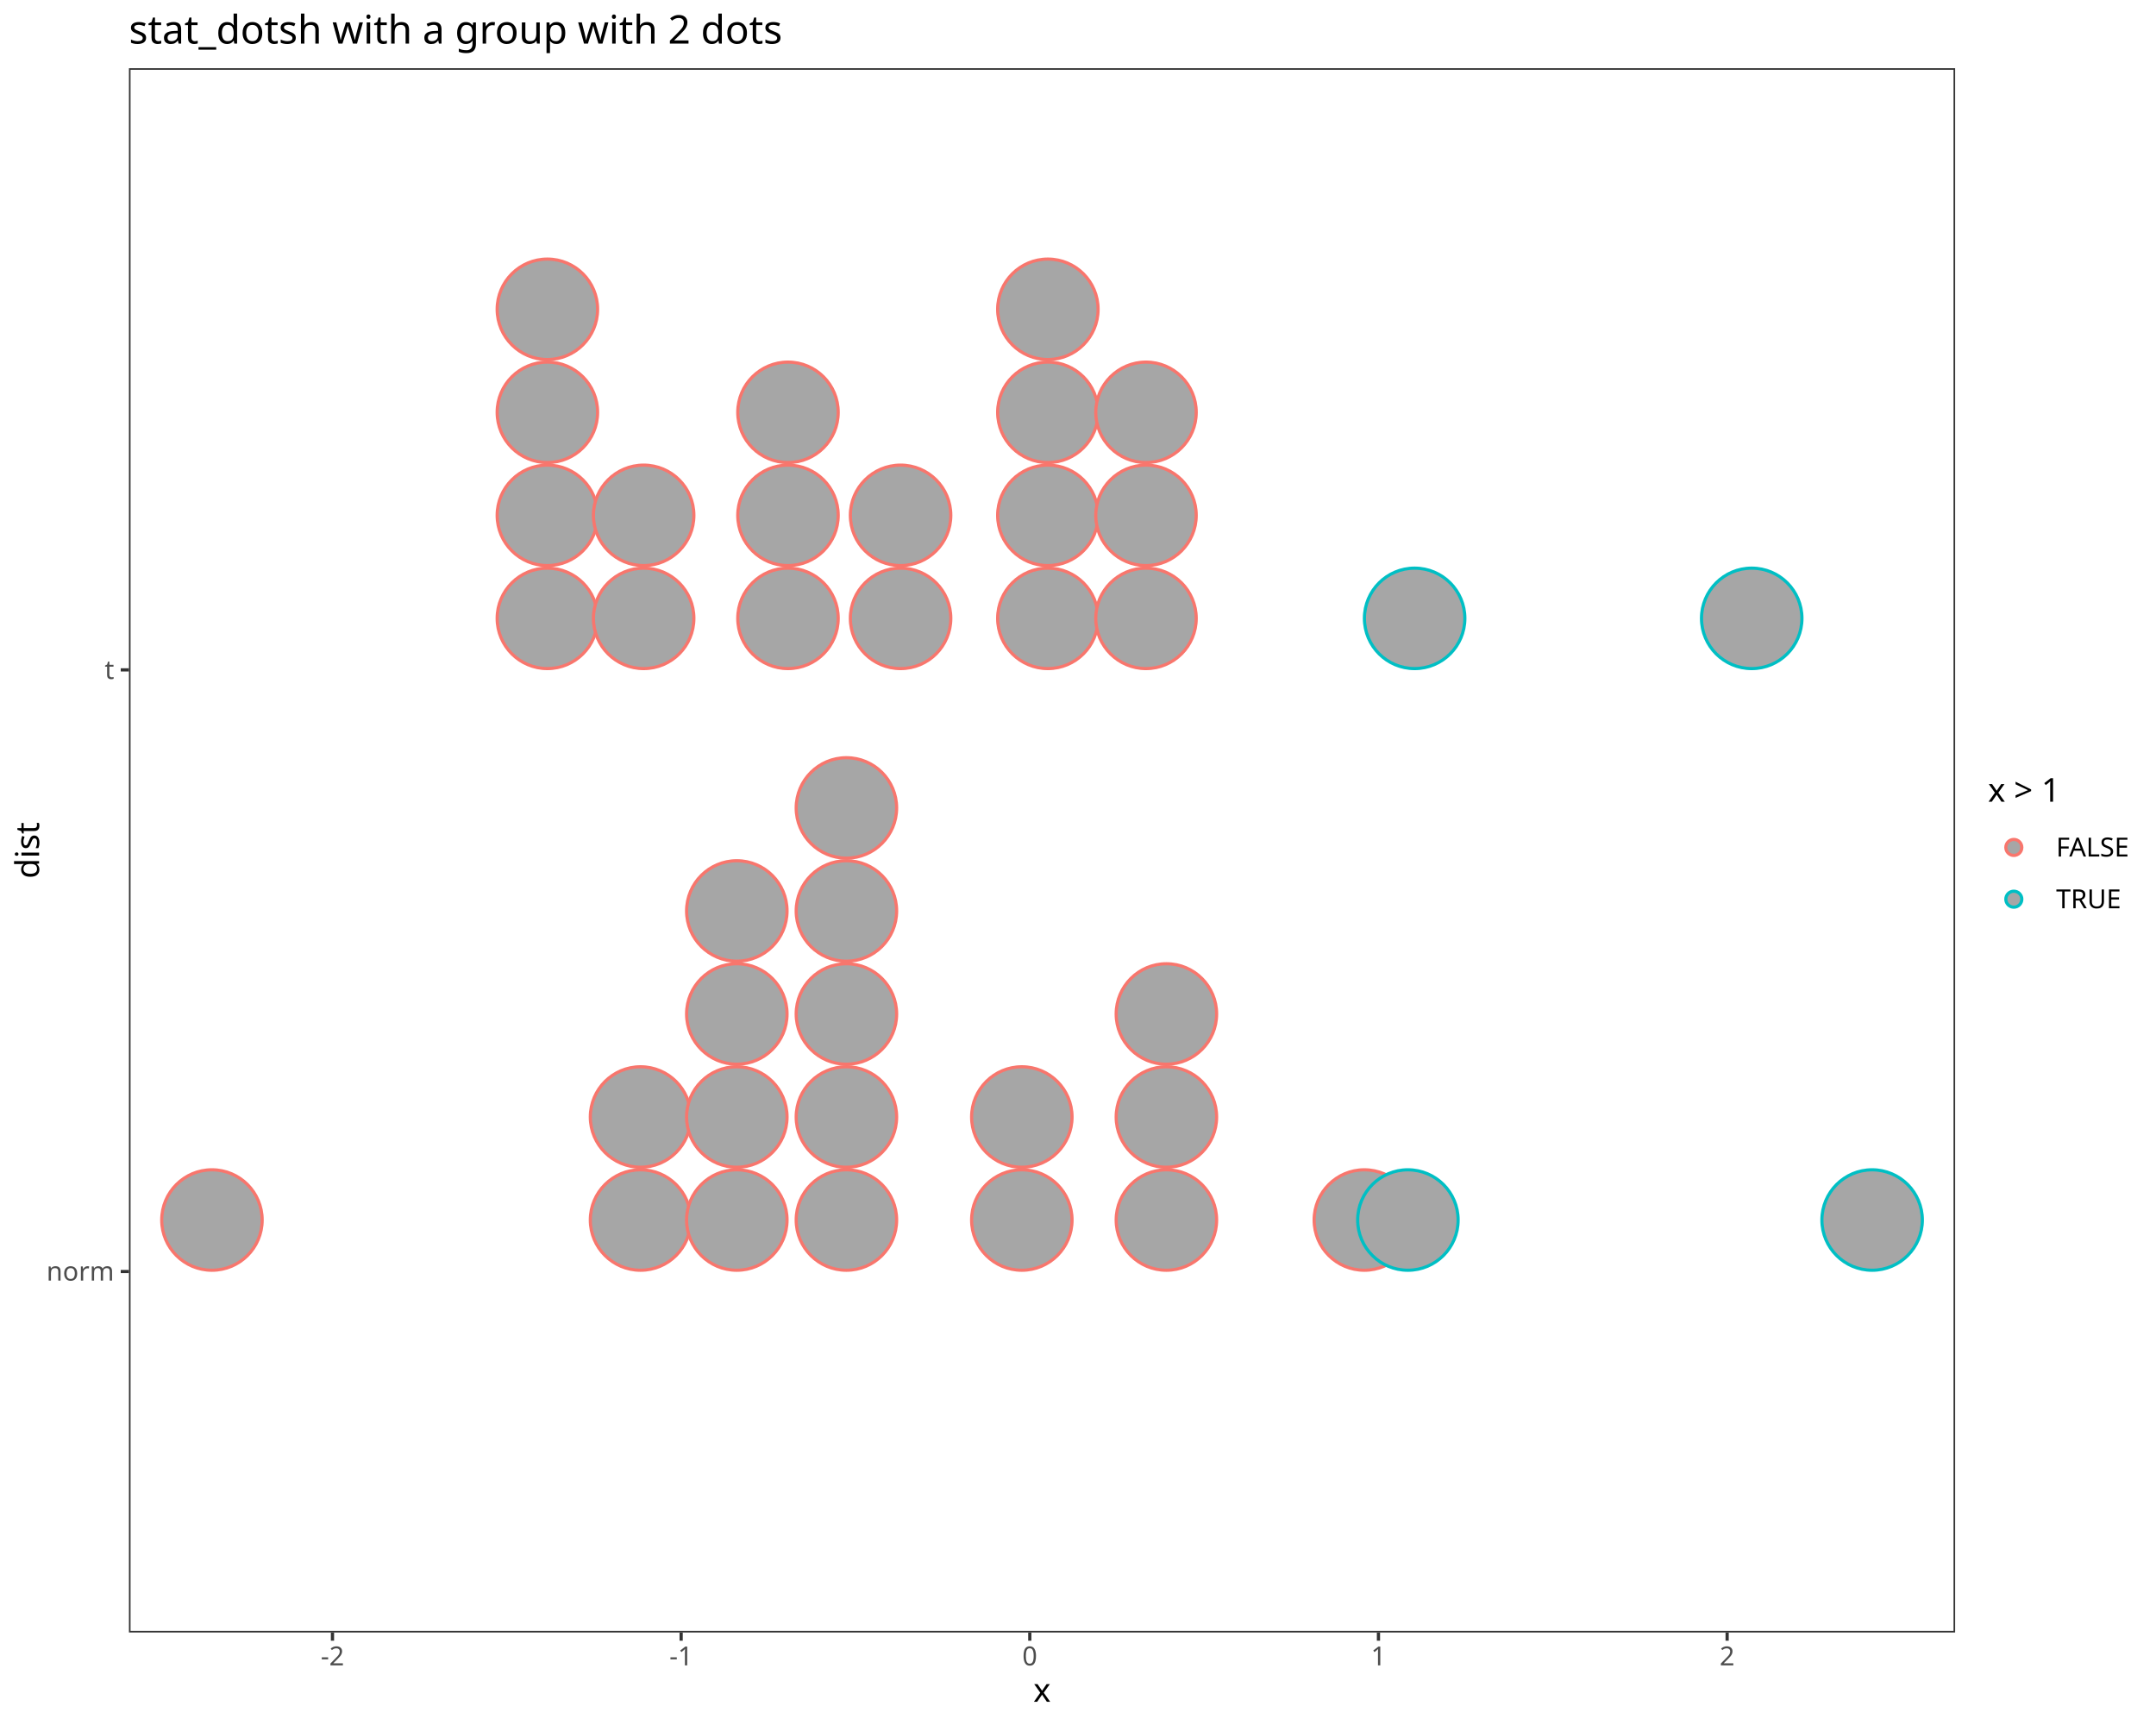
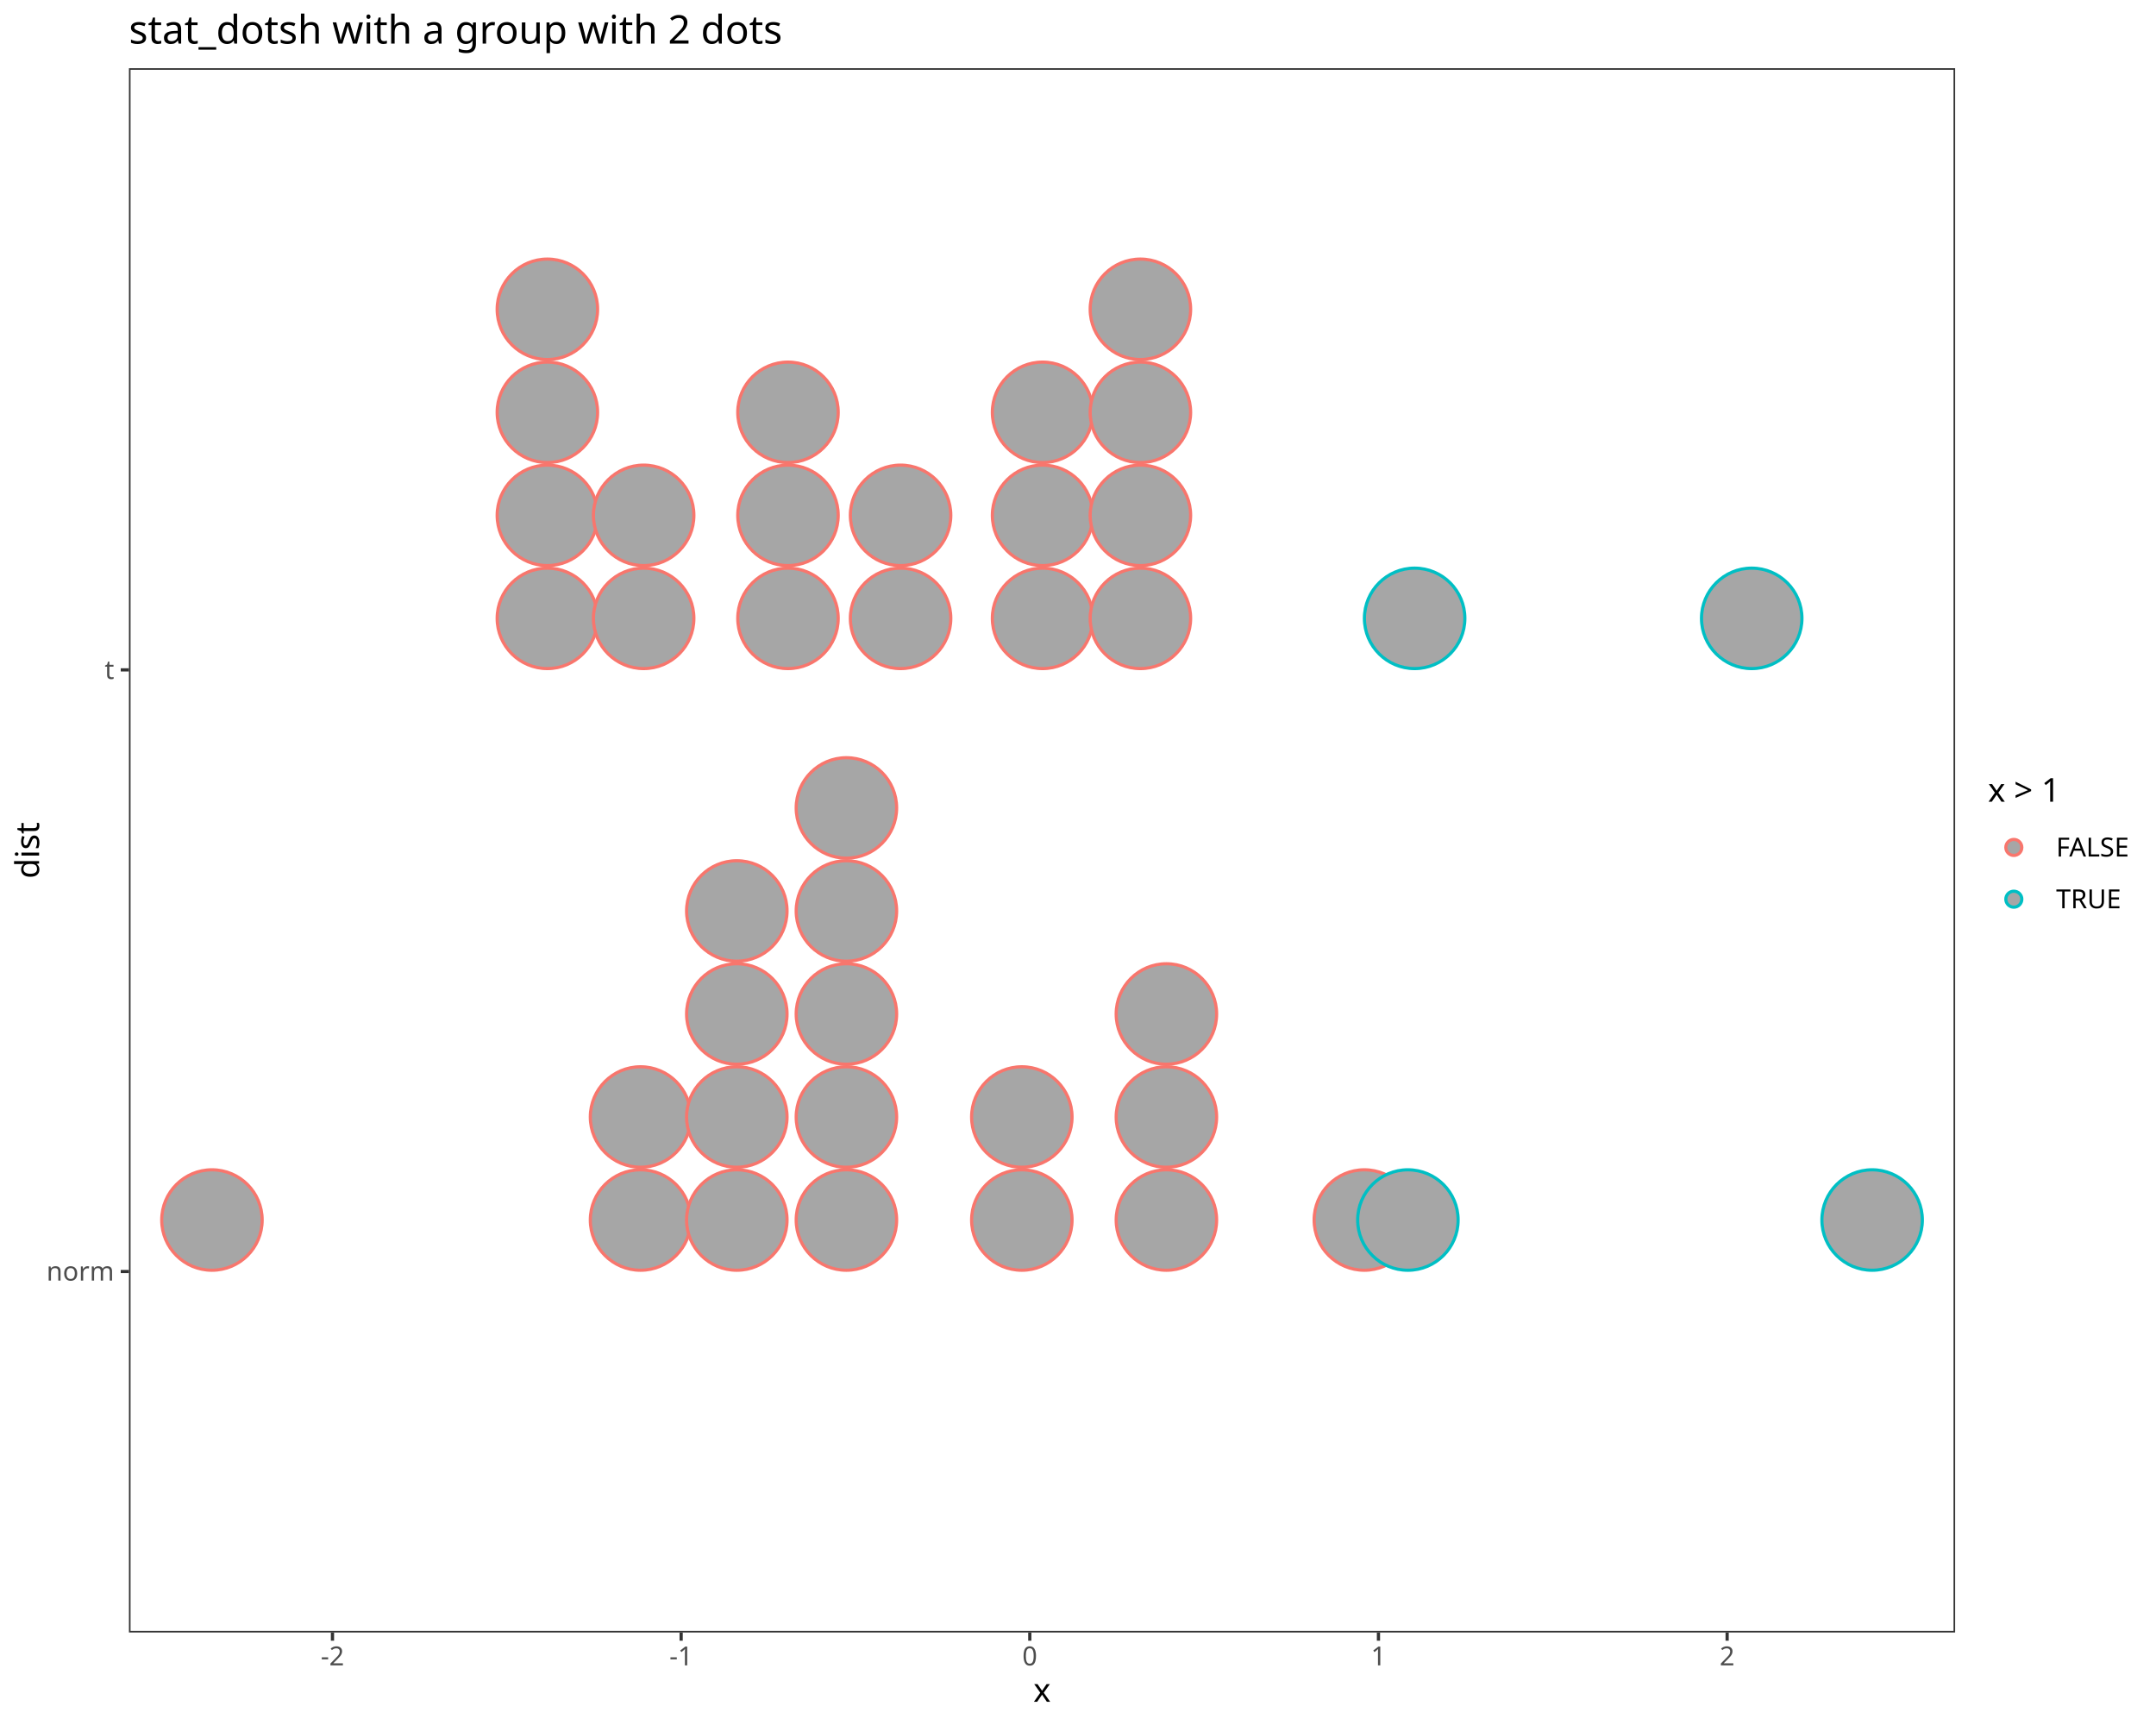
<svg xmlns="http://www.w3.org/2000/svg" class="svglite" data-engine-version="2.0" width="720.00pt" height="576.00pt" viewBox="0 0 720.00 576.00">
  <defs>
    <style type="text/css">
    .svglite line, .svglite polyline, .svglite polygon, .svglite path, .svglite rect, .svglite circle {
      fill: none;
      stroke: #000000;
      stroke-linecap: round;
      stroke-linejoin: round;
      stroke-miterlimit: 10.00;
    }
  </style>
  </defs>
  <rect width="100%" height="100%" style="stroke: none; fill: #FFFFFF;" />
  <defs>
    <clipPath id="cpMC4wMHw3MjAuMDB8MC4wMHw1NzYuMDA=">
      <rect x="0.00" y="0.00" width="720.00" height="576.00" />
    </clipPath>
  </defs>
  <g clip-path="url(#cpMC4wMHw3MjAuMDB8MC4wMHw1NzYuMDA=)">
    <rect x="0.00" y="0.00" width="720.00" height="576.00" style="stroke-width: 1.07; stroke: #FFFFFF; fill: #FFFFFF;" />
  </g>
  <defs>
    <clipPath id="cpNDMuMDZ8NjUyLjkyfDIyLjc4fDU0NS4xMQ==">
      <rect x="43.06" y="22.78" width="609.86" height="522.33" />
    </clipPath>
  </defs>
  <g clip-path="url(#cpNDMuMDZ8NjUyLjkyfDIyLjc4fDU0NS4xMQ==)">
    <rect x="43.06" y="22.78" width="609.86" height="522.33" style="stroke-width: 1.07; stroke: none; fill: #FFFFFF;" />
    <circle cx="70.78" cy="407.38" r="16.77" style="stroke-width: 1.06; stroke: #F8766D; fill: #A6A6A6;" />
    <circle cx="213.91" cy="407.38" r="16.77" style="stroke-width: 1.06; stroke: #F8766D; fill: #A6A6A6;" />
    <circle cx="213.91" cy="372.98" r="16.77" style="stroke-width: 1.06; stroke: #F8766D; fill: #A6A6A6;" />
    <circle cx="246.06" cy="407.38" r="16.77" style="stroke-width: 1.06; stroke: #F8766D; fill: #A6A6A6;" />
    <circle cx="246.06" cy="372.98" r="16.77" style="stroke-width: 1.06; stroke: #F8766D; fill: #A6A6A6;" />
    <circle cx="246.06" cy="338.58" r="16.77" style="stroke-width: 1.06; stroke: #F8766D; fill: #A6A6A6;" />
    <circle cx="246.06" cy="304.18" r="16.77" style="stroke-width: 1.06; stroke: #F8766D; fill: #A6A6A6;" />
    <circle cx="282.66" cy="407.38" r="16.77" style="stroke-width: 1.06; stroke: #F8766D; fill: #A6A6A6;" />
    <circle cx="282.66" cy="372.98" r="16.77" style="stroke-width: 1.06; stroke: #F8766D; fill: #A6A6A6;" />
    <circle cx="282.66" cy="338.58" r="16.77" style="stroke-width: 1.06; stroke: #F8766D; fill: #A6A6A6;" />
    <circle cx="282.66" cy="304.18" r="16.77" style="stroke-width: 1.06; stroke: #F8766D; fill: #A6A6A6;" />
    <circle cx="282.66" cy="269.78" r="16.77" style="stroke-width: 1.06; stroke: #F8766D; fill: #A6A6A6;" />
    <circle cx="341.24" cy="407.38" r="16.77" style="stroke-width: 1.06; stroke: #F8766D; fill: #A6A6A6;" />
    <circle cx="341.24" cy="372.98" r="16.77" style="stroke-width: 1.06; stroke: #F8766D; fill: #A6A6A6;" />
    <circle cx="389.52" cy="407.38" r="16.77" style="stroke-width: 1.06; stroke: #F8766D; fill: #A6A6A6;" />
    <circle cx="389.52" cy="372.98" r="16.77" style="stroke-width: 1.06; stroke: #F8766D; fill: #A6A6A6;" />
    <circle cx="389.52" cy="338.58" r="16.77" style="stroke-width: 1.06; stroke: #F8766D; fill: #A6A6A6;" />
    <circle cx="455.63" cy="407.38" r="16.77" style="stroke-width: 1.06; stroke: #F8766D; fill: #A6A6A6;" />
    <circle cx="470.17" cy="407.38" r="16.77" style="stroke-width: 1.06; stroke: #00BFC4; fill: #A6A6A6;" />
    <circle cx="625.20" cy="407.38" r="16.77" style="stroke-width: 1.06; stroke: #00BFC4; fill: #A6A6A6;" />
    <circle cx="182.80" cy="206.48" r="16.77" style="stroke-width: 1.06; stroke: #F8766D; fill: #A6A6A6;" />
    <circle cx="182.80" cy="172.08" r="16.77" style="stroke-width: 1.06; stroke: #F8766D; fill: #A6A6A6;" />
    <circle cx="182.80" cy="137.68" r="16.77" style="stroke-width: 1.06; stroke: #F8766D; fill: #A6A6A6;" />
    <circle cx="182.80" cy="103.28" r="16.77" style="stroke-width: 1.06; stroke: #F8766D; fill: #A6A6A6;" />
    <circle cx="214.95" cy="206.48" r="16.77" style="stroke-width: 1.06; stroke: #F8766D; fill: #A6A6A6;" />
    <circle cx="214.95" cy="172.08" r="16.77" style="stroke-width: 1.06; stroke: #F8766D; fill: #A6A6A6;" />
    <circle cx="263.15" cy="206.48" r="16.77" style="stroke-width: 1.06; stroke: #F8766D; fill: #A6A6A6;" />
    <circle cx="263.15" cy="172.08" r="16.77" style="stroke-width: 1.06; stroke: #F8766D; fill: #A6A6A6;" />
    <circle cx="263.15" cy="137.68" r="16.77" style="stroke-width: 1.06; stroke: #F8766D; fill: #A6A6A6;" />
    <circle cx="300.75" cy="206.48" r="16.77" style="stroke-width: 1.06; stroke: #F8766D; fill: #A6A6A6;" />
    <circle cx="300.75" cy="172.08" r="16.77" style="stroke-width: 1.06; stroke: #F8766D; fill: #A6A6A6;" />
-     <circle cx="349.94" cy="206.48" r="16.77" style="stroke-width: 1.06; stroke: #F8766D; fill: #A6A6A6;" />
-     <circle cx="349.94" cy="172.08" r="16.77" style="stroke-width: 1.06; stroke: #F8766D; fill: #A6A6A6;" />
-     <circle cx="349.94" cy="137.68" r="16.77" style="stroke-width: 1.06; stroke: #F8766D; fill: #A6A6A6;" />
-     <circle cx="349.94" cy="103.28" r="16.77" style="stroke-width: 1.06; stroke: #F8766D; fill: #A6A6A6;" />
-     <circle cx="382.71" cy="206.48" r="16.77" style="stroke-width: 1.06; stroke: #F8766D; fill: #A6A6A6;" />
-     <circle cx="382.71" cy="172.08" r="16.77" style="stroke-width: 1.06; stroke: #F8766D; fill: #A6A6A6;" />
-     <circle cx="382.71" cy="137.68" r="16.77" style="stroke-width: 1.06; stroke: #F8766D; fill: #A6A6A6;" />
+     <circle cx="348.17" cy="206.48" r="16.77" style="stroke-width: 1.06; stroke: #F8766D; fill: #A6A6A6;" />
+     <circle cx="348.17" cy="172.08" r="16.77" style="stroke-width: 1.06; stroke: #F8766D; fill: #A6A6A6;" />
+     <circle cx="348.17" cy="137.68" r="16.77" style="stroke-width: 1.06; stroke: #F8766D; fill: #A6A6A6;" />
+     <circle cx="380.84" cy="206.48" r="16.77" style="stroke-width: 1.06; stroke: #F8766D; fill: #A6A6A6;" />
+     <circle cx="380.84" cy="172.08" r="16.77" style="stroke-width: 1.06; stroke: #F8766D; fill: #A6A6A6;" />
+     <circle cx="380.84" cy="137.68" r="16.77" style="stroke-width: 1.06; stroke: #F8766D; fill: #A6A6A6;" />
+     <circle cx="380.84" cy="103.28" r="16.77" style="stroke-width: 1.06; stroke: #F8766D; fill: #A6A6A6;" />
    <circle cx="472.42" cy="206.48" r="16.77" style="stroke-width: 1.06; stroke: #00BFC4; fill: #A6A6A6;" />
    <circle cx="584.99" cy="206.48" r="16.77" style="stroke-width: 1.06; stroke: #00BFC4; fill: #A6A6A6;" />
    <rect x="43.06" y="22.78" width="609.86" height="522.33" style="stroke-width: 1.07; stroke: #333333;" />
  </g>
  <g clip-path="url(#cpMC4wMHw3MjAuMDB8MC4wMHw1NzYuMDA=)">
    <text x="38.13" y="427.60" text-anchor="end" style="font-size: 8.80px; fill: #4D4D4D; font-family: sans;" textLength="20.05px" lengthAdjust="spacingAndGlyphs">norm</text>
    <text x="38.13" y="226.71" text-anchor="end" style="font-size: 8.80px; fill: #4D4D4D; font-family: sans;" textLength="2.44px" lengthAdjust="spacingAndGlyphs">t</text>
    <polyline points="40.32,424.58 43.06,424.58 " style="stroke-width: 1.07; stroke: #333333; stroke-linecap: butt;" />
    <polyline points="40.32,223.68 43.06,223.68 " style="stroke-width: 1.07; stroke: #333333; stroke-linecap: butt;" />
    <polyline points="111.03,547.85 111.03,545.11 " style="stroke-width: 1.07; stroke: #333333; stroke-linecap: butt;" />
    <polyline points="227.47,547.85 227.47,545.11 " style="stroke-width: 1.07; stroke: #333333; stroke-linecap: butt;" />
    <polyline points="343.90,547.85 343.90,545.11 " style="stroke-width: 1.07; stroke: #333333; stroke-linecap: butt;" />
    <polyline points="460.34,547.85 460.34,545.11 " style="stroke-width: 1.07; stroke: #333333; stroke-linecap: butt;" />
    <polyline points="576.78,547.85 576.78,545.11 " style="stroke-width: 1.07; stroke: #333333; stroke-linecap: butt;" />
    <text x="111.03" y="556.10" text-anchor="middle" style="font-size: 8.80px; fill: #4D4D4D; font-family: sans;" textLength="7.82px" lengthAdjust="spacingAndGlyphs">-2</text>
    <text x="227.47" y="556.10" text-anchor="middle" style="font-size: 8.80px; fill: #4D4D4D; font-family: sans;" textLength="7.82px" lengthAdjust="spacingAndGlyphs">-1</text>
    <text x="343.90" y="556.10" text-anchor="middle" style="font-size: 8.80px; fill: #4D4D4D; font-family: sans;" textLength="4.89px" lengthAdjust="spacingAndGlyphs">0</text>
    <text x="460.34" y="556.10" text-anchor="middle" style="font-size: 8.80px; fill: #4D4D4D; font-family: sans;" textLength="4.89px" lengthAdjust="spacingAndGlyphs">1</text>
    <text x="576.78" y="556.10" text-anchor="middle" style="font-size: 8.80px; fill: #4D4D4D; font-family: sans;" textLength="4.89px" lengthAdjust="spacingAndGlyphs">2</text>
    <text x="347.99" y="568.24" text-anchor="middle" style="font-size: 11.00px; font-family: sans;" textLength="5.50px" lengthAdjust="spacingAndGlyphs">x</text>
    <text transform="translate(13.05,283.95) rotate(-90)" text-anchor="middle" style="font-size: 11.00px; font-family: sans;" textLength="17.12px" lengthAdjust="spacingAndGlyphs">dist</text>
    <rect x="663.88" y="259.00" width="50.64" height="49.89" style="stroke-width: 1.07; stroke: none; fill: #FFFFFF;" />
    <text x="663.88" y="267.71" style="font-size: 11.00px; font-family: sans;" textLength="24.16px" lengthAdjust="spacingAndGlyphs">x &gt; 1</text>
    <rect x="663.88" y="274.33" width="17.28" height="17.28" style="stroke-width: 1.07; stroke: none; fill: #FFFFFF;" />
    <circle cx="672.52" cy="282.97" r="2.67" style="stroke-width: 1.06; stroke: #F8766D; fill: #A6A6A6;" />
    <rect x="663.88" y="291.61" width="17.28" height="17.28" style="stroke-width: 1.07; stroke: none; fill: #FFFFFF;" />
    <circle cx="672.52" cy="300.25" r="2.67" style="stroke-width: 1.06; stroke: #00BFC4; fill: #A6A6A6;" />
    <text x="686.64" y="286.00" style="font-size: 8.80px; font-family: sans;" textLength="27.88px" lengthAdjust="spacingAndGlyphs">FALSE</text>
    <text x="686.64" y="303.28" style="font-size: 8.80px; font-family: sans;" textLength="23.96px" lengthAdjust="spacingAndGlyphs">TRUE</text>
    <text x="43.06" y="14.56" style="font-size: 13.20px; font-family: sans;" textLength="203.27px" lengthAdjust="spacingAndGlyphs">stat_dotsh with a group with 2 dots</text>
  </g>
</svg>
